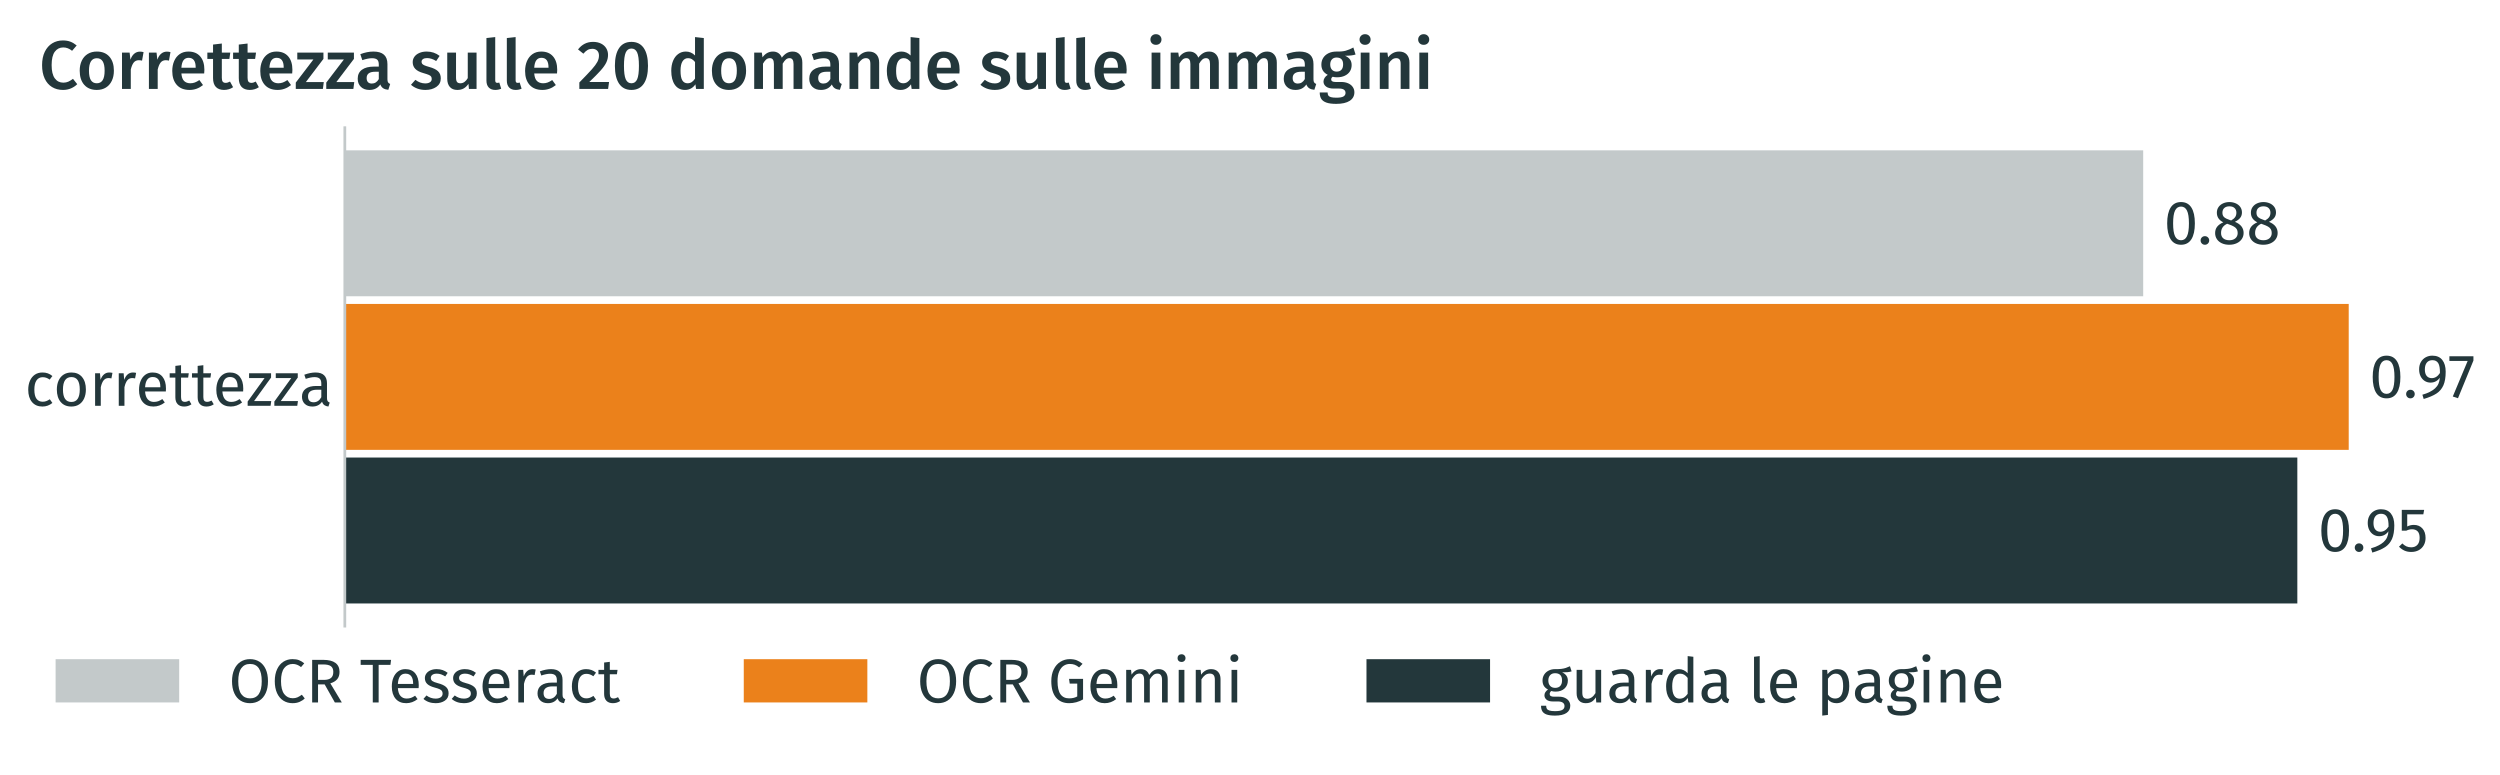
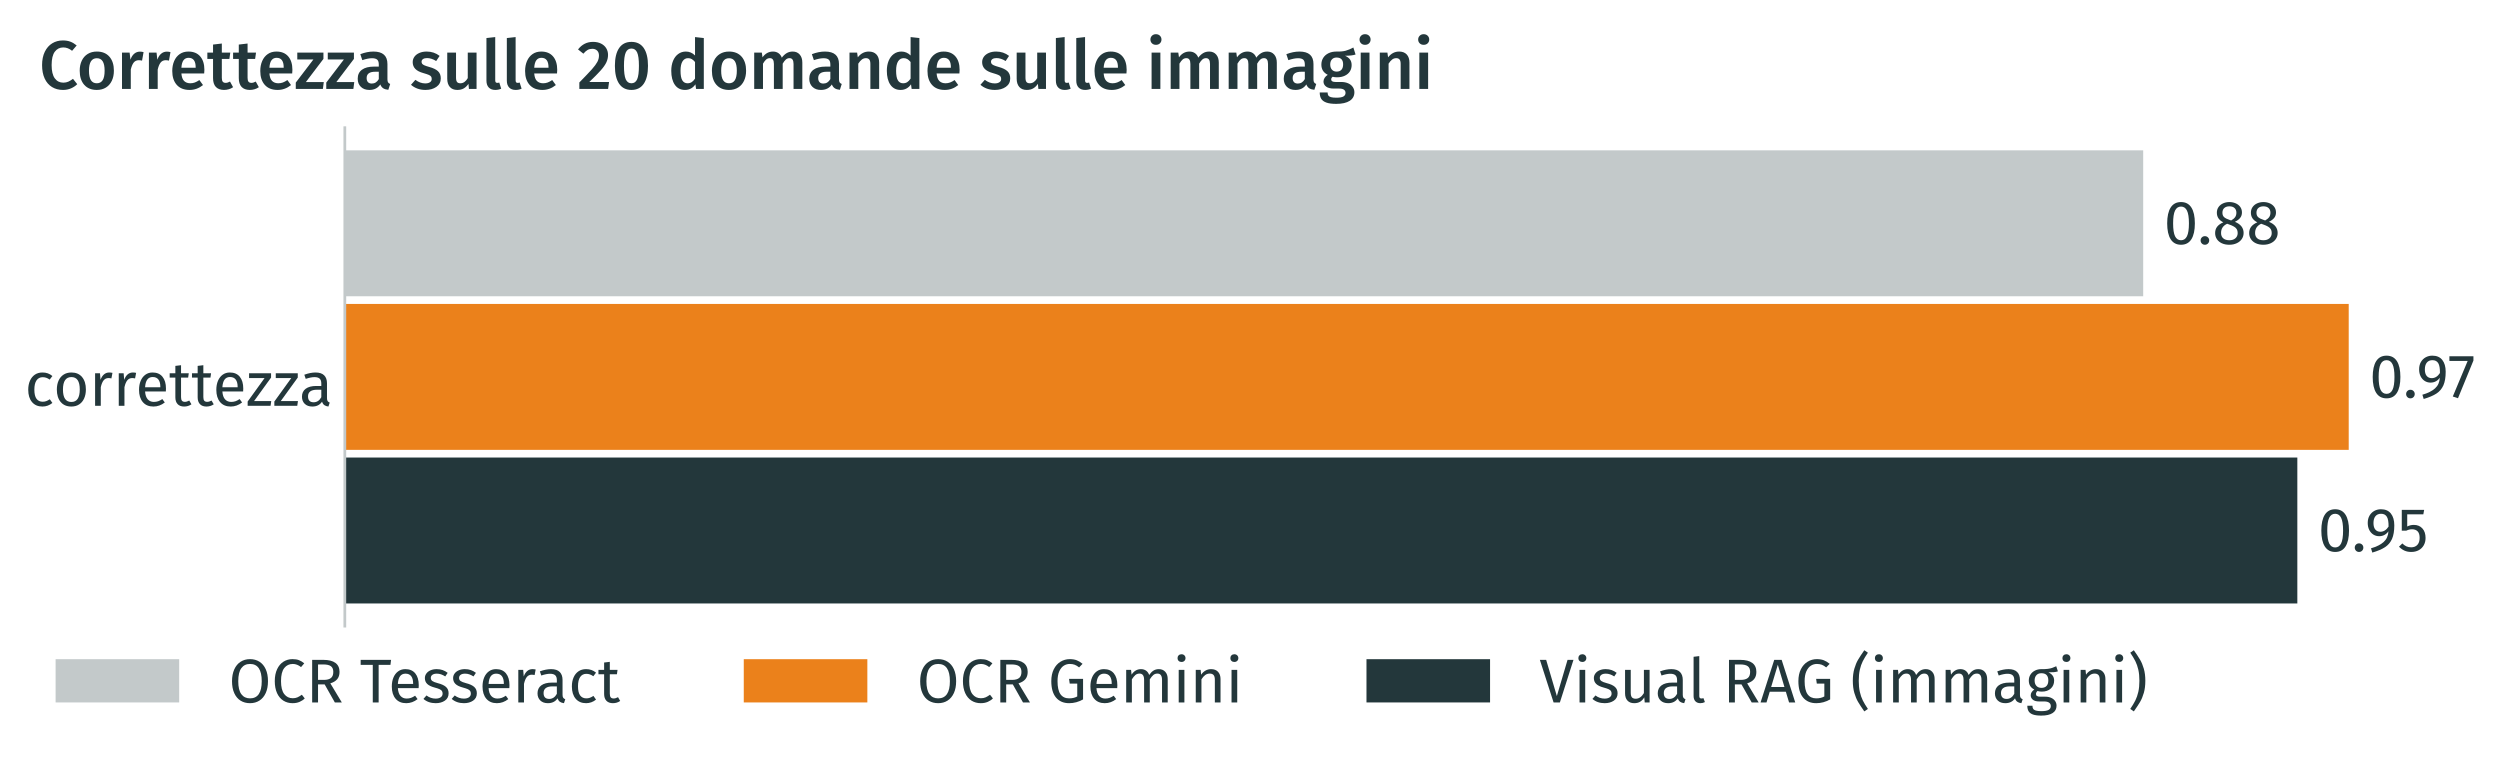
<svg xmlns="http://www.w3.org/2000/svg" xmlns:xlink="http://www.w3.org/1999/xlink" width="728.281pt" height="225.6pt" viewBox="0 0 728.281 225.6" version="1.1">
  <defs>
    <style type="text/css">*{stroke-linejoin: round; stroke-linecap: butt}</style>
  </defs>
  <g id="figure_1">
    <g id="patch_1">
      <path d="M 0 225.6  L 728.281 225.6  L 728.281 0  L 0 0  L 0 225.6  z " style="fill: none" />
    </g>
    <g id="axes_1">
      <g id="patch_2">
        <path d="M 100.45 182.399  L 713.399 182.399  L 713.399 37.2  L 100.45 37.2  L 100.45 182.399  z " style="fill: none" />
      </g>
      <g id="patch_3">
-         <path d="M 100.45 43.8  L 624.338 43.8  L 624.338 86.308  L 100.45 86.308  z " clip-path="url(#p280a2eea6b)" style="fill: #c3c9ca" />
+         <path d="M 100.45 43.8  L 624.338 43.8  L 624.338 86.308  L 100.45 86.308  z " clip-path="url(#p8f11958f99)" style="fill: #c3c9ca" />
      </g>
      <g id="patch_4">
-         <path d="M 100.45 88.546  L 684.211 88.546  L 684.211 131.054  L 100.45 131.054  z " clip-path="url(#p280a2eea6b)" style="fill: #eb811b" />
+         <path d="M 100.45 88.546  L 684.211 88.546  L 684.211 131.054  L 100.45 131.054  z " clip-path="url(#p8f11958f99)" style="fill: #eb811b" />
      </g>
      <g id="patch_5">
-         <path d="M 100.45 133.291  L 669.242 133.291  L 669.242 175.799  L 100.45 175.799  z " clip-path="url(#p280a2eea6b)" style="fill: #23373b" />
+         <path d="M 100.45 133.291  L 669.242 133.291  L 669.242 175.799  L 100.45 175.799  z " clip-path="url(#p8f11958f99)" style="fill: #23373b" />
      </g>
      <g id="matplotlib.axis_1">
        <g id="ytick_1">
          <g id="line2d_1" />
          <g id="text_1">
            <g style="fill: #23373b" transform="translate(7.2 118.2148) scale(0.18 -0.18)">
              <defs>
                <path id="FiraSans-Regular-18c" d="M 1837 3450  Q 2138 3450 2387 3363  Q 2637 3277 2867 3085  L 2586 2714  Q 2406 2842 2236 2902  Q 2067 2963 1862 2963  Q 1453 2963 1225 2636  Q 998 2310 998 1670  Q 998 1030 1222 726  Q 1446 422 1862 422  Q 2061 422 2227 483  Q 2394 544 2598 678  L 2867 294  Q 2406 -77 1837 -77  Q 1152 -77 758 384  Q 365 845 365 1658  Q 365 2195 544 2598  Q 723 3002 1052 3226  Q 1382 3450 1837 3450  z " transform="scale(0.015625)" />
                <path id="FiraSans-Regular-247" d="M 1875 3450  Q 2586 3450 2979 2976  Q 3373 2502 3373 1690  Q 3373 1165 3193 765  Q 3014 365 2675 144  Q 2336 -77 1869 -77  Q 1158 -77 761 396  Q 365 870 365 1683  Q 365 2208 544 2608  Q 723 3008 1062 3229  Q 1402 3450 1875 3450  z M 1875 2976  Q 998 2976 998 1683  Q 998 397 1869 397  Q 2739 397 2739 1690  Q 2739 2976 1875 2976  z " transform="scale(0.015625)" />
                <path id="FiraSans-Regular-27f" d="M 2054 3450  Q 2234 3450 2387 3411  L 2278 2835  Q 2125 2874 1984 2874  Q 1670 2874 1478 2643  Q 1286 2413 1178 1926  L 1178 0  L 589 0  L 589 3373  L 1094 3373  L 1152 2688  Q 1286 3066 1516 3258  Q 1747 3450 2054 3450  z " transform="scale(0.015625)" />
                <path id="FiraSans-Regular-1ab" d="M 3155 1786  Q 3155 1638 3142 1485  L 992 1485  Q 1030 928 1273 665  Q 1517 403 1901 403  Q 2144 403 2349 473  Q 2554 544 2778 698  L 3034 346  Q 2496 -77 1856 -77  Q 1152 -77 758 384  Q 365 845 365 1651  Q 365 2176 534 2582  Q 704 2989 1021 3219  Q 1338 3450 1766 3450  Q 2438 3450 2796 3008  Q 3155 2566 3155 1786  z M 2573 1958  Q 2573 2458 2374 2720  Q 2176 2982 1779 2982  Q 1056 2982 992 1920  L 2573 1920  L 2573 1958  z " transform="scale(0.015625)" />
                <path id="FiraSans-Regular-29d" d="M 2310 154  Q 1978 -77 1555 -77  Q 1126 -77 886 169  Q 646 416 646 883  L 646 2918  L 58 2918  L 58 3373  L 646 3373  L 646 4134  L 1235 4205  L 1235 3373  L 2035 3373  L 1971 2918  L 1235 2918  L 1235 909  Q 1235 646 1328 528  Q 1421 410 1638 410  Q 1837 410 2086 544  L 2310 154  z " transform="scale(0.015625)" />
                <path id="FiraSans-Regular-2f5" d="M 2586 2925  L 826 493  L 2605 493  L 2534 0  L 160 0  L 160 442  L 1914 2874  L 307 2874  L 307 3373  L 2586 3373  L 2586 2925  z " transform="scale(0.015625)" />
                <path id="FiraSans-Regular-15a" d="M 2848 787  Q 2848 582 2918 483  Q 2989 384 3130 333  L 2995 -77  Q 2733 -45 2573 70  Q 2413 186 2336 429  Q 1997 -77 1331 -77  Q 832 -77 544 204  Q 256 486 256 941  Q 256 1478 643 1766  Q 1030 2054 1741 2054  L 2259 2054  L 2259 2304  Q 2259 2662 2086 2816  Q 1914 2970 1555 2970  Q 1184 2970 646 2790  L 499 3219  Q 1126 3450 1664 3450  Q 2259 3450 2553 3158  Q 2848 2867 2848 2330  L 2848 787  z M 1466 365  Q 1971 365 2259 890  L 2259 1664  L 1818 1664  Q 883 1664 883 973  Q 883 672 1030 518  Q 1178 365 1466 365  z " transform="scale(0.015625)" />
              </defs>
              <use xlink:href="#FiraSans-Regular-18c" />
              <use xlink:href="#FiraSans-Regular-247" transform="translate(46.29688 0)" />
              <use xlink:href="#FiraSans-Regular-27f" transform="translate(104.7031 0)" />
              <use xlink:href="#FiraSans-Regular-27f" transform="translate(143 0)" />
              <use xlink:href="#FiraSans-Regular-1ab" transform="translate(179.2969 0)" />
              <use xlink:href="#FiraSans-Regular-29d" transform="translate(233.7031 0)" />
              <use xlink:href="#FiraSans-Regular-29d" transform="translate(269.7969 0)" />
              <use xlink:href="#FiraSans-Regular-1ab" transform="translate(304.3906 0)" />
              <use xlink:href="#FiraSans-Regular-2f5" transform="translate(358.2969 0)" />
              <use xlink:href="#FiraSans-Regular-2f5" transform="translate(401.5 0)" />
              <use xlink:href="#FiraSans-Regular-15a" transform="translate(444.7031 0)" />
            </g>
          </g>
        </g>
      </g>
      <g id="patch_6">
        <path d="M 100.45 182.399  L 100.45 37.2  " style="fill: none; stroke: #c3c9ca; stroke-width: 0.8; stroke-linejoin: miter; stroke-linecap: square" />
      </g>
      <g id="text_2">
        <g style="fill: #23373b" transform="translate(630.3377 71.08444) scale(0.18 -0.18)">
          <defs>
            <path id="FiraSans-Regular-874" d="M 1786 4346  Q 2496 4346 2857 3779  Q 3219 3213 3219 2138  Q 3219 1062 2857 492  Q 2496 -77 1786 -77  Q 1075 -77 713 492  Q 352 1062 352 2138  Q 352 3213 713 3779  Q 1075 4346 1786 4346  z M 1786 3878  Q 1370 3878 1168 3468  Q 966 3059 966 2138  Q 966 1216 1168 803  Q 1370 390 1786 390  Q 2195 390 2400 803  Q 2605 1216 2605 2138  Q 2605 3053 2400 3465  Q 2195 3878 1786 3878  z " transform="scale(0.015625)" />
            <path id="FiraSans-Regular-8d9" d="M 762 813  Q 954 813 1082 685  Q 1210 557 1210 371  Q 1210 186 1082 54  Q 954 -77 762 -77  Q 576 -77 448 54  Q 320 186 320 371  Q 320 557 448 685  Q 576 813 762 813  z " transform="scale(0.015625)" />
            <path id="FiraSans-Regular-898" d="M 2336 2298  Q 3238 1933 3238 1146  Q 3238 794 3049 515  Q 2861 237 2521 80  Q 2182 -77 1754 -77  Q 1318 -77 985 76  Q 653 230 470 505  Q 288 781 288 1133  Q 288 1530 502 1798  Q 717 2067 1133 2246  Q 794 2419 630 2665  Q 467 2912 467 3245  Q 467 3590 649 3840  Q 832 4090 1129 4218  Q 1427 4346 1766 4346  Q 2099 4346 2396 4224  Q 2694 4102 2880 3856  Q 3066 3610 3066 3264  Q 3066 2944 2886 2713  Q 2707 2483 2336 2298  z M 1766 3904  Q 1434 3904 1238 3731  Q 1043 3558 1043 3238  Q 1043 2931 1232 2771  Q 1421 2611 1837 2477  L 1946 2438  Q 2234 2605 2362 2790  Q 2490 2976 2490 3245  Q 2490 3546 2301 3725  Q 2112 3904 1766 3904  z M 1760 390  Q 2157 390 2390 595  Q 2624 800 2624 1139  Q 2624 1370 2534 1526  Q 2445 1683 2246 1801  Q 2048 1920 1690 2042  L 1530 2099  Q 1210 1946 1056 1712  Q 902 1478 902 1133  Q 902 781 1132 585  Q 1363 390 1760 390  z " transform="scale(0.015625)" />
          </defs>
          <use xlink:href="#FiraSans-Regular-874" />
          <use xlink:href="#FiraSans-Regular-8d9" transform="translate(54.59375 0)" />
          <use xlink:href="#FiraSans-Regular-898" transform="translate(78.59375 0)" />
          <use xlink:href="#FiraSans-Regular-898" transform="translate(133.6875 0)" />
        </g>
      </g>
      <g id="text_3">
        <g style="fill: #23373b" transform="translate(690.2106 115.8298) scale(0.18 -0.18)">
          <defs>
            <path id="FiraSans-Regular-89c" d="M 1658 4346  Q 2336 4346 2688 3901  Q 3040 3456 3040 2682  Q 3040 1805 2803 1270  Q 2566 736 2080 419  Q 1594 102 762 -141  L 627 301  Q 1485 544 1942 960  Q 2400 1376 2432 2067  Q 2285 1837 2035 1696  Q 1786 1555 1472 1555  Q 1139 1555 870 1724  Q 602 1894 445 2204  Q 288 2515 288 2931  Q 288 3366 473 3686  Q 659 4006 969 4176  Q 1280 4346 1658 4346  z M 1594 2016  Q 2099 2016 2445 2547  Q 2458 3258 2269 3568  Q 2080 3878 1670 3878  Q 1293 3878 1088 3628  Q 883 3379 883 2918  Q 883 2470 1075 2243  Q 1267 2016 1594 2016  z " transform="scale(0.015625)" />
            <path id="FiraSans-Regular-894" d="M 2650 3840  L 1050 -64  L 512 115  L 2054 3802  L 160 3802  L 160 4282  L 2650 4282  L 2650 3840  z " transform="scale(0.015625)" />
          </defs>
          <use xlink:href="#FiraSans-Regular-874" />
          <use xlink:href="#FiraSans-Regular-8d9" transform="translate(54.59375 0)" />
          <use xlink:href="#FiraSans-Regular-89c" transform="translate(76.09375 0)" />
          <use xlink:href="#FiraSans-Regular-894" transform="translate(127.0938 0)" />
        </g>
      </g>
      <g id="text_4">
        <g style="fill: #23373b" transform="translate(675.2424 160.5751) scale(0.18 -0.18)">
          <defs>
            <path id="FiraSans-Regular-88c" d="M 2688 3821  L 1018 3821  L 1018 2560  Q 1344 2726 1702 2726  Q 2253 2726 2585 2364  Q 2918 2003 2918 1370  Q 2918 947 2732 617  Q 2547 288 2211 105  Q 1875 -77 1434 -77  Q 1043 -77 736 60  Q 429 198 166 467  L 512 806  Q 717 602 934 502  Q 1152 403 1427 403  Q 1837 403 2070 659  Q 2304 915 2304 1382  Q 2304 1850 2093 2061  Q 1882 2272 1523 2272  Q 1357 2272 1216 2237  Q 1075 2202 915 2125  L 454 2125  L 454 4282  L 2771 4282  L 2688 3821  z " transform="scale(0.015625)" />
          </defs>
          <use xlink:href="#FiraSans-Regular-874" />
          <use xlink:href="#FiraSans-Regular-8d9" transform="translate(54.59375 0)" />
          <use xlink:href="#FiraSans-Regular-89c" transform="translate(76.09375 0)" />
          <use xlink:href="#FiraSans-Regular-88c" transform="translate(128.5938 0)" />
        </g>
      </g>
    </g>
    <g id="text_5">
      <g style="fill: #23373b" transform="translate(11.39976 25.9) scale(0.2 -0.2)">
        <defs>
          <path id="FiraSans-Medium-2f" d="M 2208 4518  Q 2611 4518 2912 4403  Q 3213 4288 3501 4051  L 3072 3552  Q 2682 3866 2253 3866  Q 1760 3866 1462 3469  Q 1165 3072 1165 2221  Q 1165 1389 1459 985  Q 1754 582 2253 582  Q 2515 582 2720 675  Q 2925 768 3155 941  L 3552 442  Q 3328 211 2985 57  Q 2643 -96 2221 -96  Q 1645 -96 1203 173  Q 762 442 518 963  Q 275 1485 275 2221  Q 275 2944 528 3462  Q 781 3981 1219 4249  Q 1658 4518 2208 4518  z " transform="scale(0.015625)" />
          <path id="FiraSans-Medium-247" d="M 1875 3482  Q 2624 3482 3043 3005  Q 3462 2528 3462 1696  Q 3462 1165 3270 758  Q 3078 352 2720 128  Q 2362 -96 1869 -96  Q 1120 -96 697 381  Q 275 858 275 1696  Q 275 2227 467 2630  Q 659 3034 1020 3258  Q 1382 3482 1875 3482  z M 1875 2861  Q 1139 2861 1139 1696  Q 1139 1094 1321 809  Q 1504 525 1869 525  Q 2234 525 2416 813  Q 2598 1101 2598 1696  Q 2598 2291 2416 2576  Q 2234 2861 1875 2861  z " transform="scale(0.015625)" />
          <path id="FiraSans-Medium-27f" d="M 2150 3475  Q 2336 3475 2490 3430  L 2349 2637  Q 2195 2675 2048 2675  Q 1747 2675 1574 2460  Q 1402 2246 1299 1805  L 1299 0  L 480 0  L 480 3386  L 1190 3386  L 1267 2720  Q 1389 3085 1619 3280  Q 1850 3475 2150 3475  z " transform="scale(0.015625)" />
          <path id="FiraSans-Medium-1ab" d="M 3270 1773  Q 3270 1709 3251 1440  L 1126 1440  Q 1165 947 1382 736  Q 1600 525 1958 525  Q 2182 525 2380 598  Q 2579 672 2803 826  L 3142 358  Q 2579 -96 1888 -96  Q 1114 -96 694 377  Q 275 851 275 1670  Q 275 2189 454 2601  Q 634 3014 973 3248  Q 1312 3482 1779 3482  Q 2490 3482 2880 3030  Q 3270 2579 3270 1773  z M 2458 2010  Q 2458 2899 1798 2899  Q 1498 2899 1328 2678  Q 1158 2458 1126 1971  L 2458 1971  L 2458 2010  z " transform="scale(0.015625)" />
          <path id="FiraSans-Medium-29d" d="M 2432 160  Q 2253 32 2032 -32  Q 1811 -96 1581 -96  Q 1082 -90 822 188  Q 563 467 563 1011  L 563 2797  L 32 2797  L 32 3386  L 563 3386  L 563 4134  L 1382 4230  L 1382 3386  L 2170 3386  L 2086 2797  L 1382 2797  L 1382 1030  Q 1382 781 1468 672  Q 1555 563 1741 563  Q 1926 563 2144 685  L 2432 160  z " transform="scale(0.015625)" />
          <path id="FiraSans-Medium-2f5" d="M 2694 2797  L 1056 640  L 2726 640  L 2643 0  L 115 0  L 115 589  L 1760 2746  L 256 2746  L 256 3386  L 2694 3386  L 2694 2797  z " transform="scale(0.015625)" />
          <path id="FiraSans-Medium-15a" d="M 2976 896  Q 2976 698 3037 605  Q 3098 512 3232 461  L 3059 -83  Q 2765 -58 2585 57  Q 2406 173 2310 416  Q 1971 -96 1293 -96  Q 794 -96 499 192  Q 205 480 205 947  Q 205 1498 601 1789  Q 998 2080 1741 2080  L 2170 2080  L 2170 2272  Q 2170 2598 2019 2729  Q 1869 2861 1536 2861  Q 1171 2861 634 2682  L 448 3238  Q 1082 3482 1670 3482  Q 2976 3482 2976 2317  L 2976 896  z M 1517 499  Q 1933 499 2170 915  L 2170 1600  L 1830 1600  Q 1037 1600 1037 1011  Q 1037 768 1158 633  Q 1280 499 1517 499  z " transform="scale(0.015625)" />
          <path id="FiraSans-Medium-3" transform="scale(0.015625)" />
          <path id="FiraSans-Medium-28f" d="M 1562 3482  Q 2246 3482 2765 3078  L 2445 2598  Q 2010 2874 1594 2874  Q 1350 2874 1216 2781  Q 1082 2688 1082 2534  Q 1082 2419 1139 2342  Q 1197 2266 1347 2198  Q 1498 2131 1792 2048  Q 2342 1901 2608 1657  Q 2874 1414 2874 979  Q 2874 474 2464 189  Q 2054 -96 1446 -96  Q 1030 -96 688 32  Q 346 160 96 384  L 506 845  Q 947 512 1427 512  Q 1702 512 1865 621  Q 2029 730 2029 922  Q 2029 1069 1968 1155  Q 1907 1242 1750 1309  Q 1594 1376 1261 1472  Q 742 1613 499 1865  Q 256 2118 256 2496  Q 256 2778 419 3002  Q 582 3226 880 3354  Q 1178 3482 1562 3482  z " transform="scale(0.015625)" />
          <path id="FiraSans-Medium-2b2" d="M 3174 0  L 2464 0  L 2419 474  Q 2227 186 1977 45  Q 1728 -96 1382 -96  Q 928 -96 685 182  Q 442 461 442 954  L 442 3386  L 1261 3386  L 1261 1056  Q 1261 762 1357 643  Q 1453 525 1670 525  Q 2074 525 2355 1005  L 2355 3386  L 3174 3386  L 3174 0  z " transform="scale(0.015625)" />
          <path id="FiraSans-Medium-21e" d="M 1267 -96  Q 877 -96 659 131  Q 442 358 442 774  L 442 4742  L 1261 4832  L 1261 800  Q 1261 678 1305 620  Q 1350 563 1453 563  Q 1555 563 1638 595  L 1818 19  Q 1562 -96 1267 -96  z " transform="scale(0.015625)" />
          <path id="FiraSans-Medium-880" d="M 1491 4384  Q 1926 4384 2243 4224  Q 2560 4064 2726 3789  Q 2893 3514 2893 3174  Q 2893 2810 2736 2474  Q 2579 2138 2214 1728  Q 1850 1318 1146 646  L 2989 646  L 2899 0  L 218 0  L 218 602  Q 1037 1434 1392 1834  Q 1747 2234 1897 2518  Q 2048 2803 2048 3110  Q 2048 3405 1878 3571  Q 1709 3738 1427 3738  Q 1178 3738 989 3632  Q 800 3526 595 3283  L 96 3680  Q 640 4384 1491 4384  z " transform="scale(0.015625)" />
          <path id="FiraSans-Medium-874" d="M 1830 4384  Q 2586 4384 2979 3808  Q 3373 3232 3373 2150  Q 3373 1062 2979 483  Q 2586 -96 1830 -96  Q 1075 -96 681 483  Q 288 1062 288 2150  Q 288 3232 681 3808  Q 1075 4384 1830 4384  z M 1830 3763  Q 1466 3763 1299 3395  Q 1133 3027 1133 2150  Q 1133 1267 1299 896  Q 1466 525 1830 525  Q 2195 525 2361 893  Q 2528 1261 2528 2150  Q 2528 3034 2361 3398  Q 2195 3763 1830 3763  z " transform="scale(0.015625)" />
          <path id="FiraSans-Medium-198" d="M 3309 4742  L 3309 0  L 2586 0  L 2528 429  Q 2368 186 2121 45  Q 1875 -96 1562 -96  Q 941 -96 608 384  Q 275 864 275 1690  Q 275 2208 441 2614  Q 608 3021 918 3251  Q 1229 3482 1638 3482  Q 2125 3482 2490 3117  L 2490 4832  L 3309 4742  z M 1792 525  Q 2010 525 2176 630  Q 2342 736 2490 960  L 2490 2509  Q 2342 2688 2192 2777  Q 2042 2867 1843 2867  Q 1517 2867 1328 2576  Q 1139 2285 1139 1696  Q 1139 1069 1305 797  Q 1472 525 1792 525  z " transform="scale(0.015625)" />
          <path id="FiraSans-Medium-230" d="M 4070 3482  Q 4480 3482 4723 3203  Q 4966 2925 4966 2451  L 4966 0  L 4147 0  L 4147 2323  Q 4147 2867 3776 2867  Q 3578 2867 3434 2742  Q 3290 2618 3136 2355  L 3136 0  L 2317 0  L 2317 2323  Q 2317 2867 1946 2867  Q 1741 2867 1597 2742  Q 1453 2618 1299 2355  L 1299 0  L 480 0  L 480 3386  L 1190 3386  L 1254 2944  Q 1638 3482 2234 3482  Q 2528 3482 2742 3331  Q 2957 3181 3053 2912  Q 3258 3187 3504 3334  Q 3750 3482 4070 3482  z " transform="scale(0.015625)" />
          <path id="FiraSans-Medium-236" d="M 2285 3482  Q 2739 3482 2992 3210  Q 3245 2938 3245 2451  L 3245 0  L 2426 0  L 2426 2323  Q 2426 2624 2320 2745  Q 2214 2867 2010 2867  Q 1798 2867 1628 2736  Q 1459 2605 1299 2355  L 1299 0  L 480 0  L 480 3386  L 1190 3386  L 1254 2944  Q 1670 3482 2285 3482  z " transform="scale(0.015625)" />
          <path id="FiraSans-Medium-1f9" d="M 883 5101  Q 1114 5101 1258 4957  Q 1402 4813 1402 4602  Q 1402 4390 1258 4249  Q 1114 4109 883 4109  Q 659 4109 515 4249  Q 371 4390 371 4602  Q 371 4813 515 4957  Q 659 5101 883 5101  z M 1299 0  L 480 0  L 480 3386  L 1299 3386  L 1299 0  z " transform="scale(0.015625)" />
          <path id="FiraSans-Medium-1d9" d="M 3437 3206  Q 3110 3091 2458 3091  Q 2771 2950 2921 2742  Q 3072 2534 3072 2221  Q 3072 1888 2909 1632  Q 2746 1376 2435 1229  Q 2125 1082 1709 1082  Q 1478 1082 1306 1133  Q 1165 1037 1165 883  Q 1165 646 1574 646  L 2093 646  Q 2464 646 2742 524  Q 3021 403 3174 182  Q 3328 -38 3328 -314  Q 3328 -826 2893 -1110  Q 2458 -1395 1638 -1395  Q 1050 -1395 714 -1273  Q 378 -1152 237 -921  Q 96 -691 96 -333  L 832 -333  Q 832 -512 899 -614  Q 966 -717 1142 -768  Q 1318 -819 1651 -819  Q 2118 -819 2310 -704  Q 2502 -589 2502 -371  Q 2502 -179 2355 -73  Q 2208 32 1926 32  L 1414 32  Q 934 32 691 217  Q 448 403 448 685  Q 448 864 553 1030  Q 659 1197 845 1312  Q 538 1472 394 1705  Q 250 1939 250 2266  Q 250 2630 429 2905  Q 608 3181 925 3331  Q 1242 3482 1651 3482  Q 2189 3469 2518 3561  Q 2848 3654 3232 3859  L 3437 3206  z M 1664 2925  Q 1389 2925 1232 2749  Q 1075 2573 1075 2278  Q 1075 1971 1235 1792  Q 1395 1613 1677 1613  Q 1971 1613 2124 1789  Q 2278 1965 2278 2285  Q 2278 2925 1664 2925  z " transform="scale(0.015625)" />
        </defs>
        <use xlink:href="#FiraSans-Medium-2f" />
        <use xlink:href="#FiraSans-Medium-247" transform="translate(54.79688 0)" />
        <use xlink:href="#FiraSans-Medium-27f" transform="translate(113.2031 0)" />
        <use xlink:href="#FiraSans-Medium-27f" transform="translate(152.4062 0)" />
        <use xlink:href="#FiraSans-Medium-1ab" transform="translate(189.6094 0)" />
        <use xlink:href="#FiraSans-Medium-29d" transform="translate(244.5156 0)" />
        <use xlink:href="#FiraSans-Medium-29d" transform="translate(282.0156 0)" />
        <use xlink:href="#FiraSans-Medium-1ab" transform="translate(317.8125 0)" />
        <use xlink:href="#FiraSans-Medium-2f5" transform="translate(372.0156 0)" />
        <use xlink:href="#FiraSans-Medium-2f5" transform="translate(416.4219 0)" />
        <use xlink:href="#FiraSans-Medium-15a" transform="translate(460.8281 0)" />
        <use xlink:href="#FiraSans-Medium-3" transform="translate(515.125 0)" />
        <use xlink:href="#FiraSans-Medium-28f" transform="translate(540.125 0)" />
        <use xlink:href="#FiraSans-Medium-2b2" transform="translate(587.5312 0)" />
        <use xlink:href="#FiraSans-Medium-21e" transform="translate(644.625 0)" />
        <use xlink:href="#FiraSans-Medium-21e" transform="translate(674.3281 0)" />
        <use xlink:href="#FiraSans-Medium-1ab" transform="translate(703.5312 0)" />
        <use xlink:href="#FiraSans-Medium-3" transform="translate(758.4375 0)" />
        <use xlink:href="#FiraSans-Medium-880" transform="translate(783.4375 0)" />
        <use xlink:href="#FiraSans-Medium-874" transform="translate(834.1406 0)" />
        <use xlink:href="#FiraSans-Medium-3" transform="translate(891.4375 0)" />
        <use xlink:href="#FiraSans-Medium-198" transform="translate(916.4375 0)" />
        <use xlink:href="#FiraSans-Medium-247" transform="translate(975.6406 0)" />
        <use xlink:href="#FiraSans-Medium-230" transform="translate(1034.047 0)" />
        <use xlink:href="#FiraSans-Medium-15a" transform="translate(1118.547 0)" />
        <use xlink:href="#FiraSans-Medium-236" transform="translate(1172.844 0)" />
        <use xlink:href="#FiraSans-Medium-198" transform="translate(1230.438 0)" />
        <use xlink:href="#FiraSans-Medium-1ab" transform="translate(1289.641 0)" />
        <use xlink:href="#FiraSans-Medium-3" transform="translate(1344.547 0)" />
        <use xlink:href="#FiraSans-Medium-28f" transform="translate(1369.547 0)" />
        <use xlink:href="#FiraSans-Medium-2b2" transform="translate(1416.953 0)" />
        <use xlink:href="#FiraSans-Medium-21e" transform="translate(1474.047 0)" />
        <use xlink:href="#FiraSans-Medium-21e" transform="translate(1503.75 0)" />
        <use xlink:href="#FiraSans-Medium-1ab" transform="translate(1532.953 0)" />
        <use xlink:href="#FiraSans-Medium-3" transform="translate(1587.859 0)" />
        <use xlink:href="#FiraSans-Medium-1f9" transform="translate(1612.859 0)" />
        <use xlink:href="#FiraSans-Medium-230" transform="translate(1640.656 0)" />
        <use xlink:href="#FiraSans-Medium-230" transform="translate(1725.156 0)" />
        <use xlink:href="#FiraSans-Medium-15a" transform="translate(1809.656 0)" />
        <use xlink:href="#FiraSans-Medium-1d9" transform="translate(1863.75 0)" />
        <use xlink:href="#FiraSans-Medium-1f9" transform="translate(1917.453 0)" />
        <use xlink:href="#FiraSans-Medium-236" transform="translate(1945.25 0)" />
        <use xlink:href="#FiraSans-Medium-1f9" transform="translate(2002.844 0)" />
      </g>
    </g>
    <g id="legend_1">
      <g id="patch_7">
        <path d="M 16.2 204.63  L 52.2 204.63  L 52.2 192.03  L 16.2 192.03  z " style="fill: #c3c9ca" />
      </g>
      <g id="text_6">
        <g style="fill: #23373b" transform="translate(66.6 204.6298) scale(0.18 -0.18)">
          <defs>
            <path id="FiraSans-Regular-b9" d="M 2214 4486  Q 2771 4486 3190 4220  Q 3610 3955 3843 3443  Q 4077 2931 4077 2202  Q 4077 1485 3843 973  Q 3610 461 3190 192  Q 2771 -77 2214 -77  Q 1658 -77 1238 185  Q 819 448 585 960  Q 352 1472 352 2195  Q 352 2906 585 3424  Q 819 3942 1241 4214  Q 1664 4486 2214 4486  z M 2214 3987  Q 1638 3987 1318 3552  Q 998 3117 998 2195  Q 998 1280 1321 851  Q 1645 422 2214 422  Q 3430 422 3430 2202  Q 3430 3987 2214 3987  z " transform="scale(0.015625)" />
            <path id="FiraSans-Regular-2f" d="M 2182 4486  Q 2579 4486 2851 4384  Q 3123 4282 3405 4051  L 3072 3661  Q 2669 3987 2221 3987  Q 1670 3987 1334 3564  Q 998 3142 998 2208  Q 998 1299 1331 867  Q 1664 435 2214 435  Q 2496 435 2707 531  Q 2918 627 3155 800  L 3456 416  Q 3251 205 2931 64  Q 2611 -77 2195 -77  Q 1658 -77 1238 188  Q 819 454 585 969  Q 352 1485 352 2208  Q 352 2931 595 3446  Q 838 3962 1254 4224  Q 1670 4486 2182 4486  z " transform="scale(0.015625)" />
            <path id="FiraSans-Regular-ec" d="M 1933 1869  L 1248 1869  L 1248 0  L 640 0  L 640 4410  L 1798 4410  Q 2624 4410 3049 4096  Q 3475 3782 3475 3162  Q 3475 2701 3238 2413  Q 3002 2125 2522 1978  L 3712 0  L 2989 0  L 1933 1869  z M 1862 2336  Q 2342 2336 2585 2531  Q 2829 2726 2829 3162  Q 2829 3571 2582 3753  Q 2336 3936 1792 3936  L 1248 3936  L 1248 2336  L 1862 2336  z " transform="scale(0.015625)" />
            <path id="FiraSans-Regular-3" transform="scale(0.015625)" />
            <path id="FiraSans-Regular-102" d="M 3181 3891  L 1958 3891  L 1958 0  L 1350 0  L 1350 3891  L 96 3891  L 96 4410  L 3245 4410  L 3181 3891  z " transform="scale(0.015625)" />
            <path id="FiraSans-Regular-28f" d="M 1523 3450  Q 1869 3450 2144 3354  Q 2419 3258 2669 3066  L 2419 2694  Q 2189 2842 1981 2912  Q 1773 2982 1542 2982  Q 1254 2982 1088 2864  Q 922 2746 922 2541  Q 922 2336 1078 2221  Q 1235 2106 1645 1997  Q 2208 1856 2486 1613  Q 2765 1370 2765 947  Q 2765 448 2377 185  Q 1990 -77 1434 -77  Q 666 -77 160 365  L 474 723  Q 902 397 1421 397  Q 1754 397 1949 534  Q 2144 672 2144 909  Q 2144 1082 2073 1187  Q 2003 1293 1830 1373  Q 1658 1453 1325 1542  Q 787 1683 547 1920  Q 307 2157 307 2522  Q 307 2784 464 2998  Q 621 3213 899 3331  Q 1178 3450 1523 3450  z " transform="scale(0.015625)" />
          </defs>
          <use xlink:href="#FiraSans-Regular-b9" />
          <use xlink:href="#FiraSans-Regular-2f" transform="translate(69.20312 0)" />
          <use xlink:href="#FiraSans-Regular-ec" transform="translate(125.2031 0)" />
          <use xlink:href="#FiraSans-Regular-3" transform="translate(185.7031 0)" />
          <use xlink:href="#FiraSans-Regular-102" transform="translate(212.2031 0)" />
          <use xlink:href="#FiraSans-Regular-1ab" transform="translate(258.4062 0)" />
          <use xlink:href="#FiraSans-Regular-28f" transform="translate(312.8125 0)" />
          <use xlink:href="#FiraSans-Regular-28f" transform="translate(358.5156 0)" />
          <use xlink:href="#FiraSans-Regular-1ab" transform="translate(405.2188 0)" />
          <use xlink:href="#FiraSans-Regular-27f" transform="translate(459.625 0)" />
          <use xlink:href="#FiraSans-Regular-15a" transform="translate(495.9219 0)" />
          <use xlink:href="#FiraSans-Regular-18c" transform="translate(549.8281 0)" />
          <use xlink:href="#FiraSans-Regular-29d" transform="translate(597.625 0)" />
        </g>
      </g>
      <g id="patch_8">
        <path d="M 216.669 204.63  L 252.669 204.63  L 252.669 192.03  L 216.669 192.03  z " style="fill: #eb811b" />
      </g>
      <g id="text_7">
        <g style="fill: #23373b" transform="translate(267.0694 204.6298) scale(0.18 -0.18)">
          <defs>
            <path id="FiraSans-Regular-68" d="M 2266 4486  Q 2682 4486 2986 4368  Q 3290 4250 3590 4000  L 3232 3629  Q 2995 3821 2777 3904  Q 2560 3987 2266 3987  Q 1926 3987 1641 3804  Q 1357 3622 1177 3222  Q 998 2822 998 2208  Q 998 1280 1302 851  Q 1606 422 2202 422  Q 2688 422 3040 621  L 3040 1952  L 2259 1952  L 2189 2445  L 3642 2445  L 3642 314  Q 2957 -77 2202 -77  Q 1331 -77 841 505  Q 352 1088 352 2208  Q 352 2925 611 3440  Q 870 3955 1308 4220  Q 1747 4486 2266 4486  z " transform="scale(0.015625)" />
            <path id="FiraSans-Regular-230" d="M 3974 3450  Q 4390 3450 4640 3171  Q 4890 2893 4890 2419  L 4890 0  L 4301 0  L 4301 2336  Q 4301 2989 3827 2989  Q 3578 2989 3405 2845  Q 3232 2701 3034 2394  L 3034 0  L 2445 0  L 2445 2336  Q 2445 2989 1971 2989  Q 1715 2989 1542 2841  Q 1370 2694 1178 2394  L 1178 0  L 589 0  L 589 3373  L 1094 3373  L 1146 2880  Q 1523 3450 2118 3450  Q 2432 3450 2653 3290  Q 2874 3130 2970 2842  Q 3168 3136 3408 3293  Q 3648 3450 3974 3450  z " transform="scale(0.015625)" />
            <path id="FiraSans-Regular-1f9" d="M 877 4992  Q 1062 4992 1177 4877  Q 1293 4762 1293 4589  Q 1293 4416 1177 4304  Q 1062 4192 877 4192  Q 698 4192 582 4304  Q 467 4416 467 4589  Q 467 4762 582 4877  Q 698 4992 877 4992  z M 1178 0  L 589 0  L 589 3373  L 1178 3373  L 1178 0  z " transform="scale(0.015625)" />
            <path id="FiraSans-Regular-236" d="M 2176 3450  Q 2637 3450 2896 3174  Q 3155 2899 3155 2419  L 3155 0  L 2566 0  L 2566 2336  Q 2566 2694 2432 2841  Q 2298 2989 2035 2989  Q 1766 2989 1561 2835  Q 1357 2682 1178 2394  L 1178 0  L 589 0  L 589 3373  L 1094 3373  L 1146 2874  Q 1325 3142 1590 3296  Q 1856 3450 2176 3450  z " transform="scale(0.015625)" />
          </defs>
          <use xlink:href="#FiraSans-Regular-b9" />
          <use xlink:href="#FiraSans-Regular-2f" transform="translate(69.20312 0)" />
          <use xlink:href="#FiraSans-Regular-ec" transform="translate(125.2031 0)" />
          <use xlink:href="#FiraSans-Regular-3" transform="translate(185.7031 0)" />
          <use xlink:href="#FiraSans-Regular-68" transform="translate(212.2031 0)" />
          <use xlink:href="#FiraSans-Regular-1ab" transform="translate(275.2969 0)" />
          <use xlink:href="#FiraSans-Regular-230" transform="translate(329.7031 0)" />
          <use xlink:href="#FiraSans-Regular-1f9" transform="translate(414.7031 0)" />
          <use xlink:href="#FiraSans-Regular-236" transform="translate(442.2969 0)" />
          <use xlink:href="#FiraSans-Regular-1f9" transform="translate(500.2031 0)" />
        </g>
      </g>
      <g id="patch_9">
        <path d="M 398.073 204.63  L 434.073 204.63  L 434.073 192.03  L 398.073 192.03  z " style="fill: #23373b" />
      </g>
      <g id="text_8">
        <g style="fill: #23373b" transform="translate(448.4728 204.6298) scale(0.18 -0.18)">
          <defs>
+             <path id="FiraSans-Regular-12f" d="M 2112 0  L 1459 0  L 38 4410  L 691 4410  L 1798 659  L 2906 4410  L 3520 4410  L 2112 0  z " transform="scale(0.015625)" />
+             <path id="FiraSans-Regular-2b2" d="M 3091 0  L 2586 0  L 2541 525  Q 2349 211 2099 67  Q 1850 -77 1491 -77  Q 1050 -77 800 192  Q 550 461 550 954  L 550 3373  L 1139 3373  L 1139 1018  Q 1139 672 1260 528  Q 1382 384 1658 384  Q 2150 384 2502 966  L 2502 3373  L 3091 3373  L 3091 0  z " transform="scale(0.015625)" />
+             <path id="FiraSans-Regular-21e" d="M 1254 -77  Q 928 -77 739 118  Q 550 314 550 666  L 550 4730  L 1139 4800  L 1139 678  Q 1139 544 1187 477  Q 1235 410 1350 410  Q 1472 410 1568 448  L 1722 38  Q 1510 -77 1254 -77  z " transform="scale(0.015625)" />
+             <path id="FiraSans-Regular-4" d="M 2656 1107  L 986 1107  L 653 0  L 38 0  L 1453 4410  L 2221 4410  L 3629 0  L 2989 0  L 2656 1107  z M 2509 1600  L 1824 3904  L 1133 1600  L 2509 1600  z " transform="scale(0.015625)" />
+             <path id="FiraSans-Regular-8f2" d="M 1818 5152  Q 1485 4659 1289 4272  Q 1094 3885 982 3392  Q 870 2899 870 2240  Q 870 1587 982 1094  Q 1094 602 1289 208  Q 1485 -186 1818 -672  L 1446 -928  Q 1024 -326 797 61  Q 570 448 413 989  Q 256 1530 256 2240  Q 256 2950 413 3491  Q 570 4032 797 4419  Q 1024 4806 1446 5408  L 1818 5152  z " transform="scale(0.015625)" />
            <path id="FiraSans-Regular-1d9" d="M 3328 3219  Q 3136 3155 2905 3136  Q 2675 3117 2342 3117  Q 2938 2848 2938 2266  Q 2938 1760 2592 1440  Q 2246 1120 1651 1120  Q 1421 1120 1222 1184  Q 1146 1133 1101 1046  Q 1056 960 1056 870  Q 1056 595 1498 595  L 2035 595  Q 2374 595 2636 473  Q 2899 352 3043 141  Q 3187 -70 3187 -339  Q 3187 -832 2784 -1097  Q 2381 -1363 1606 -1363  Q 1062 -1363 745 -1251  Q 429 -1139 294 -915  Q 160 -691 160 -339  L 691 -339  Q 691 -544 768 -662  Q 845 -781 1043 -841  Q 1242 -902 1606 -902  Q 2138 -902 2365 -771  Q 2592 -640 2592 -378  Q 2592 -141 2413 -19  Q 2234 102 1914 102  L 1382 102  Q 954 102 733 284  Q 512 467 512 742  Q 512 909 608 1062  Q 704 1216 883 1338  Q 589 1491 451 1718  Q 314 1946 314 2272  Q 314 2611 483 2880  Q 653 3149 950 3299  Q 1248 3450 1613 3450  Q 2010 3443 2278 3478  Q 2547 3514 2723 3574  Q 2899 3635 3155 3750  L 3328 3219  z M 1613 3027  Q 1280 3027 1097 2819  Q 915 2611 915 2272  Q 915 1926 1100 1718  Q 1286 1510 1626 1510  Q 1971 1510 2153 1712  Q 2336 1914 2336 2278  Q 2336 3027 1613 3027  z " transform="scale(0.015625)" />
-             <path id="FiraSans-Regular-2b2" d="M 3091 0  L 2586 0  L 2541 525  Q 2349 211 2099 67  Q 1850 -77 1491 -77  Q 1050 -77 800 192  Q 550 461 550 954  L 550 3373  L 1139 3373  L 1139 1018  Q 1139 672 1260 528  Q 1382 384 1658 384  Q 2150 384 2502 966  L 2502 3373  L 3091 3373  L 3091 0  z " transform="scale(0.015625)" />
-             <path id="FiraSans-Regular-198" d="M 3187 4730  L 3187 0  L 2669 0  L 2611 467  Q 2445 211 2195 67  Q 1946 -77 1638 -77  Q 1037 -77 701 396  Q 365 870 365 1670  Q 365 2189 525 2592  Q 685 2995 985 3222  Q 1286 3450 1690 3450  Q 2208 3450 2598 3034  L 2598 4800  L 3187 4730  z M 1766 390  Q 2035 390 2227 515  Q 2419 640 2598 890  L 2598 2541  Q 2432 2758 2243 2870  Q 2054 2982 1818 2982  Q 1427 2982 1212 2656  Q 998 2330 998 1683  Q 998 1030 1196 710  Q 1395 390 1766 390  z " transform="scale(0.015625)" />
-             <path id="FiraSans-Regular-21e" d="M 1254 -77  Q 928 -77 739 118  Q 550 314 550 666  L 550 4730  L 1139 4800  L 1139 678  Q 1139 544 1187 477  Q 1235 410 1350 410  Q 1472 410 1568 448  L 1722 38  Q 1510 -77 1254 -77  z " transform="scale(0.015625)" />
-             <path id="FiraSans-Regular-274" d="M 2138 3450  Q 2784 3450 3085 2989  Q 3386 2528 3386 1690  Q 3386 896 3040 409  Q 2694 -77 2061 -77  Q 1498 -77 1178 307  L 1178 -1293  L 589 -1363  L 589 3373  L 1094 3373  L 1139 2918  Q 1325 3174 1587 3312  Q 1850 3450 2138 3450  z M 1920 403  Q 2752 403 2752 1690  Q 2752 2982 1990 2982  Q 1741 2982 1536 2835  Q 1331 2688 1178 2458  L 1178 813  Q 1306 614 1498 508  Q 1690 403 1920 403  z " transform="scale(0.015625)" />
-           </defs>
-           <use xlink:href="#FiraSans-Regular-1d9" />
-           <use xlink:href="#FiraSans-Regular-2b2" transform="translate(51.5 0)" />
-           <use xlink:href="#FiraSans-Regular-15a" transform="translate(109 0)" />
-           <use xlink:href="#FiraSans-Regular-27f" transform="translate(162.9062 0)" />
-           <use xlink:href="#FiraSans-Regular-198" transform="translate(199.2031 0)" />
-           <use xlink:href="#FiraSans-Regular-15a" transform="translate(258.2031 0)" />
-           <use xlink:href="#FiraSans-Regular-3" transform="translate(312.1094 0)" />
-           <use xlink:href="#FiraSans-Regular-21e" transform="translate(338.6094 0)" />
-           <use xlink:href="#FiraSans-Regular-1ab" transform="translate(367.5156 0)" />
-           <use xlink:href="#FiraSans-Regular-3" transform="translate(421.9219 0)" />
-           <use xlink:href="#FiraSans-Regular-274" transform="translate(448.4219 0)" />
-           <use xlink:href="#FiraSans-Regular-15a" transform="translate(506.5156 0)" />
-           <use xlink:href="#FiraSans-Regular-1d9" transform="translate(560.4219 0)" />
-           <use xlink:href="#FiraSans-Regular-1f9" transform="translate(612.4219 0)" />
-           <use xlink:href="#FiraSans-Regular-236" transform="translate(640.0156 0)" />
-           <use xlink:href="#FiraSans-Regular-1ab" transform="translate(697.9219 0)" />
+             <path id="FiraSans-Regular-8f4" d="M 627 5408  Q 1050 4806 1277 4419  Q 1504 4032 1661 3491  Q 1818 2950 1818 2240  Q 1818 1530 1661 989  Q 1504 448 1277 61  Q 1050 -326 627 -928  L 256 -672  Q 589 -186 784 208  Q 979 602 1091 1094  Q 1203 1587 1203 2240  Q 1203 2899 1091 3392  Q 979 3885 784 4272  Q 589 4659 256 5152  L 627 5408  z " transform="scale(0.015625)" />
+           </defs>
+           <use xlink:href="#FiraSans-Regular-12f" />
+           <use xlink:href="#FiraSans-Regular-1f9" transform="translate(55.59375 0)" />
+           <use xlink:href="#FiraSans-Regular-28f" transform="translate(83.1875 0)" />
+           <use xlink:href="#FiraSans-Regular-2b2" transform="translate(129.8906 0)" />
+           <use xlink:href="#FiraSans-Regular-15a" transform="translate(187.3906 0)" />
+           <use xlink:href="#FiraSans-Regular-21e" transform="translate(240.7969 0)" />
+           <use xlink:href="#FiraSans-Regular-3" transform="translate(270.2031 0)" />
+           <use xlink:href="#FiraSans-Regular-ec" transform="translate(296.7031 0)" />
+           <use xlink:href="#FiraSans-Regular-4" transform="translate(357.2031 0)" />
+           <use xlink:href="#FiraSans-Regular-68" transform="translate(413.5 0)" />
+           <use xlink:href="#FiraSans-Regular-3" transform="translate(476.5938 0)" />
+           <use xlink:href="#FiraSans-Regular-8f2" transform="translate(503.0938 0)" />
+           <use xlink:href="#FiraSans-Regular-1f9" transform="translate(535.5 0)" />
+           <use xlink:href="#FiraSans-Regular-230" transform="translate(563.0938 0)" />
+           <use xlink:href="#FiraSans-Regular-230" transform="translate(648.0938 0)" />
+           <use xlink:href="#FiraSans-Regular-15a" transform="translate(733.0938 0)" />
+           <use xlink:href="#FiraSans-Regular-1d9" transform="translate(787 0)" />
+           <use xlink:href="#FiraSans-Regular-1f9" transform="translate(839 0)" />
+           <use xlink:href="#FiraSans-Regular-236" transform="translate(866.5938 0)" />
+           <use xlink:href="#FiraSans-Regular-1f9" transform="translate(924.5 0)" />
+           <use xlink:href="#FiraSans-Regular-8f4" transform="translate(952.0938 0)" />
        </g>
      </g>
    </g>
  </g>
  <defs>
-     <clipPath id="p280a2eea6b">
+     <clipPath id="p8f11958f99">
      <rect x="100.45" y="37.2" width="612.949" height="145.199" />
    </clipPath>
  </defs>
</svg>
